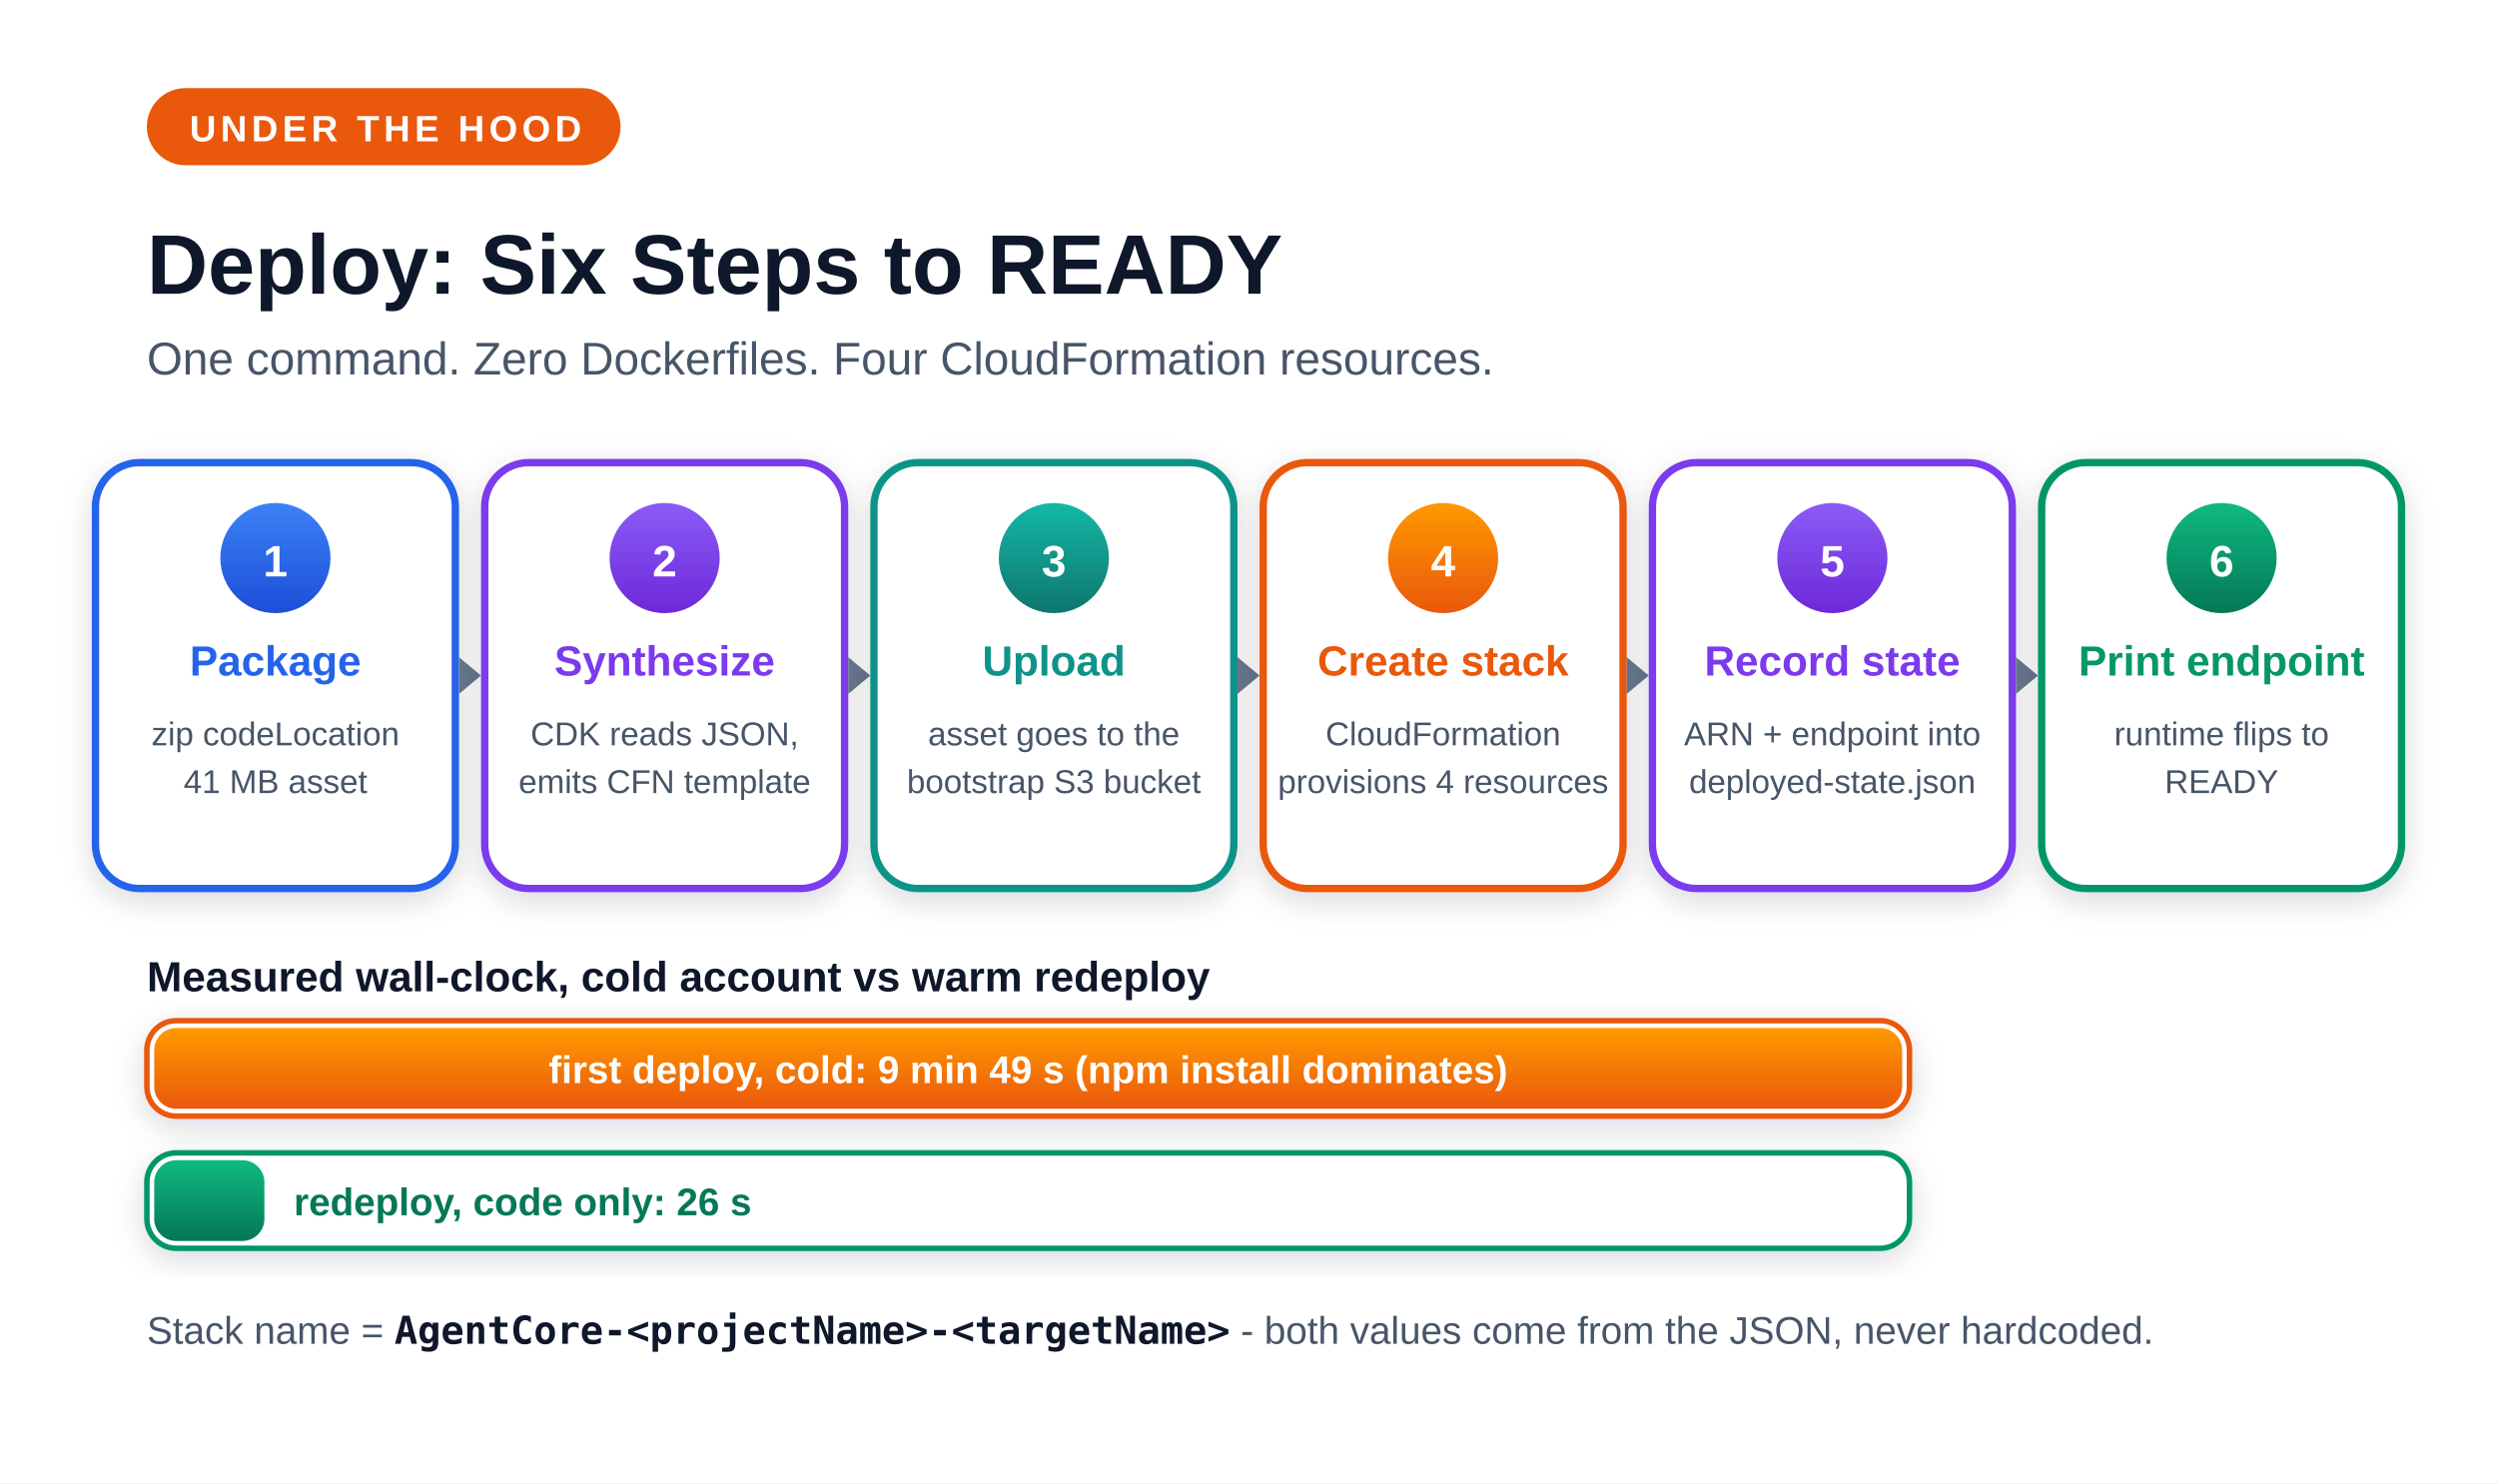
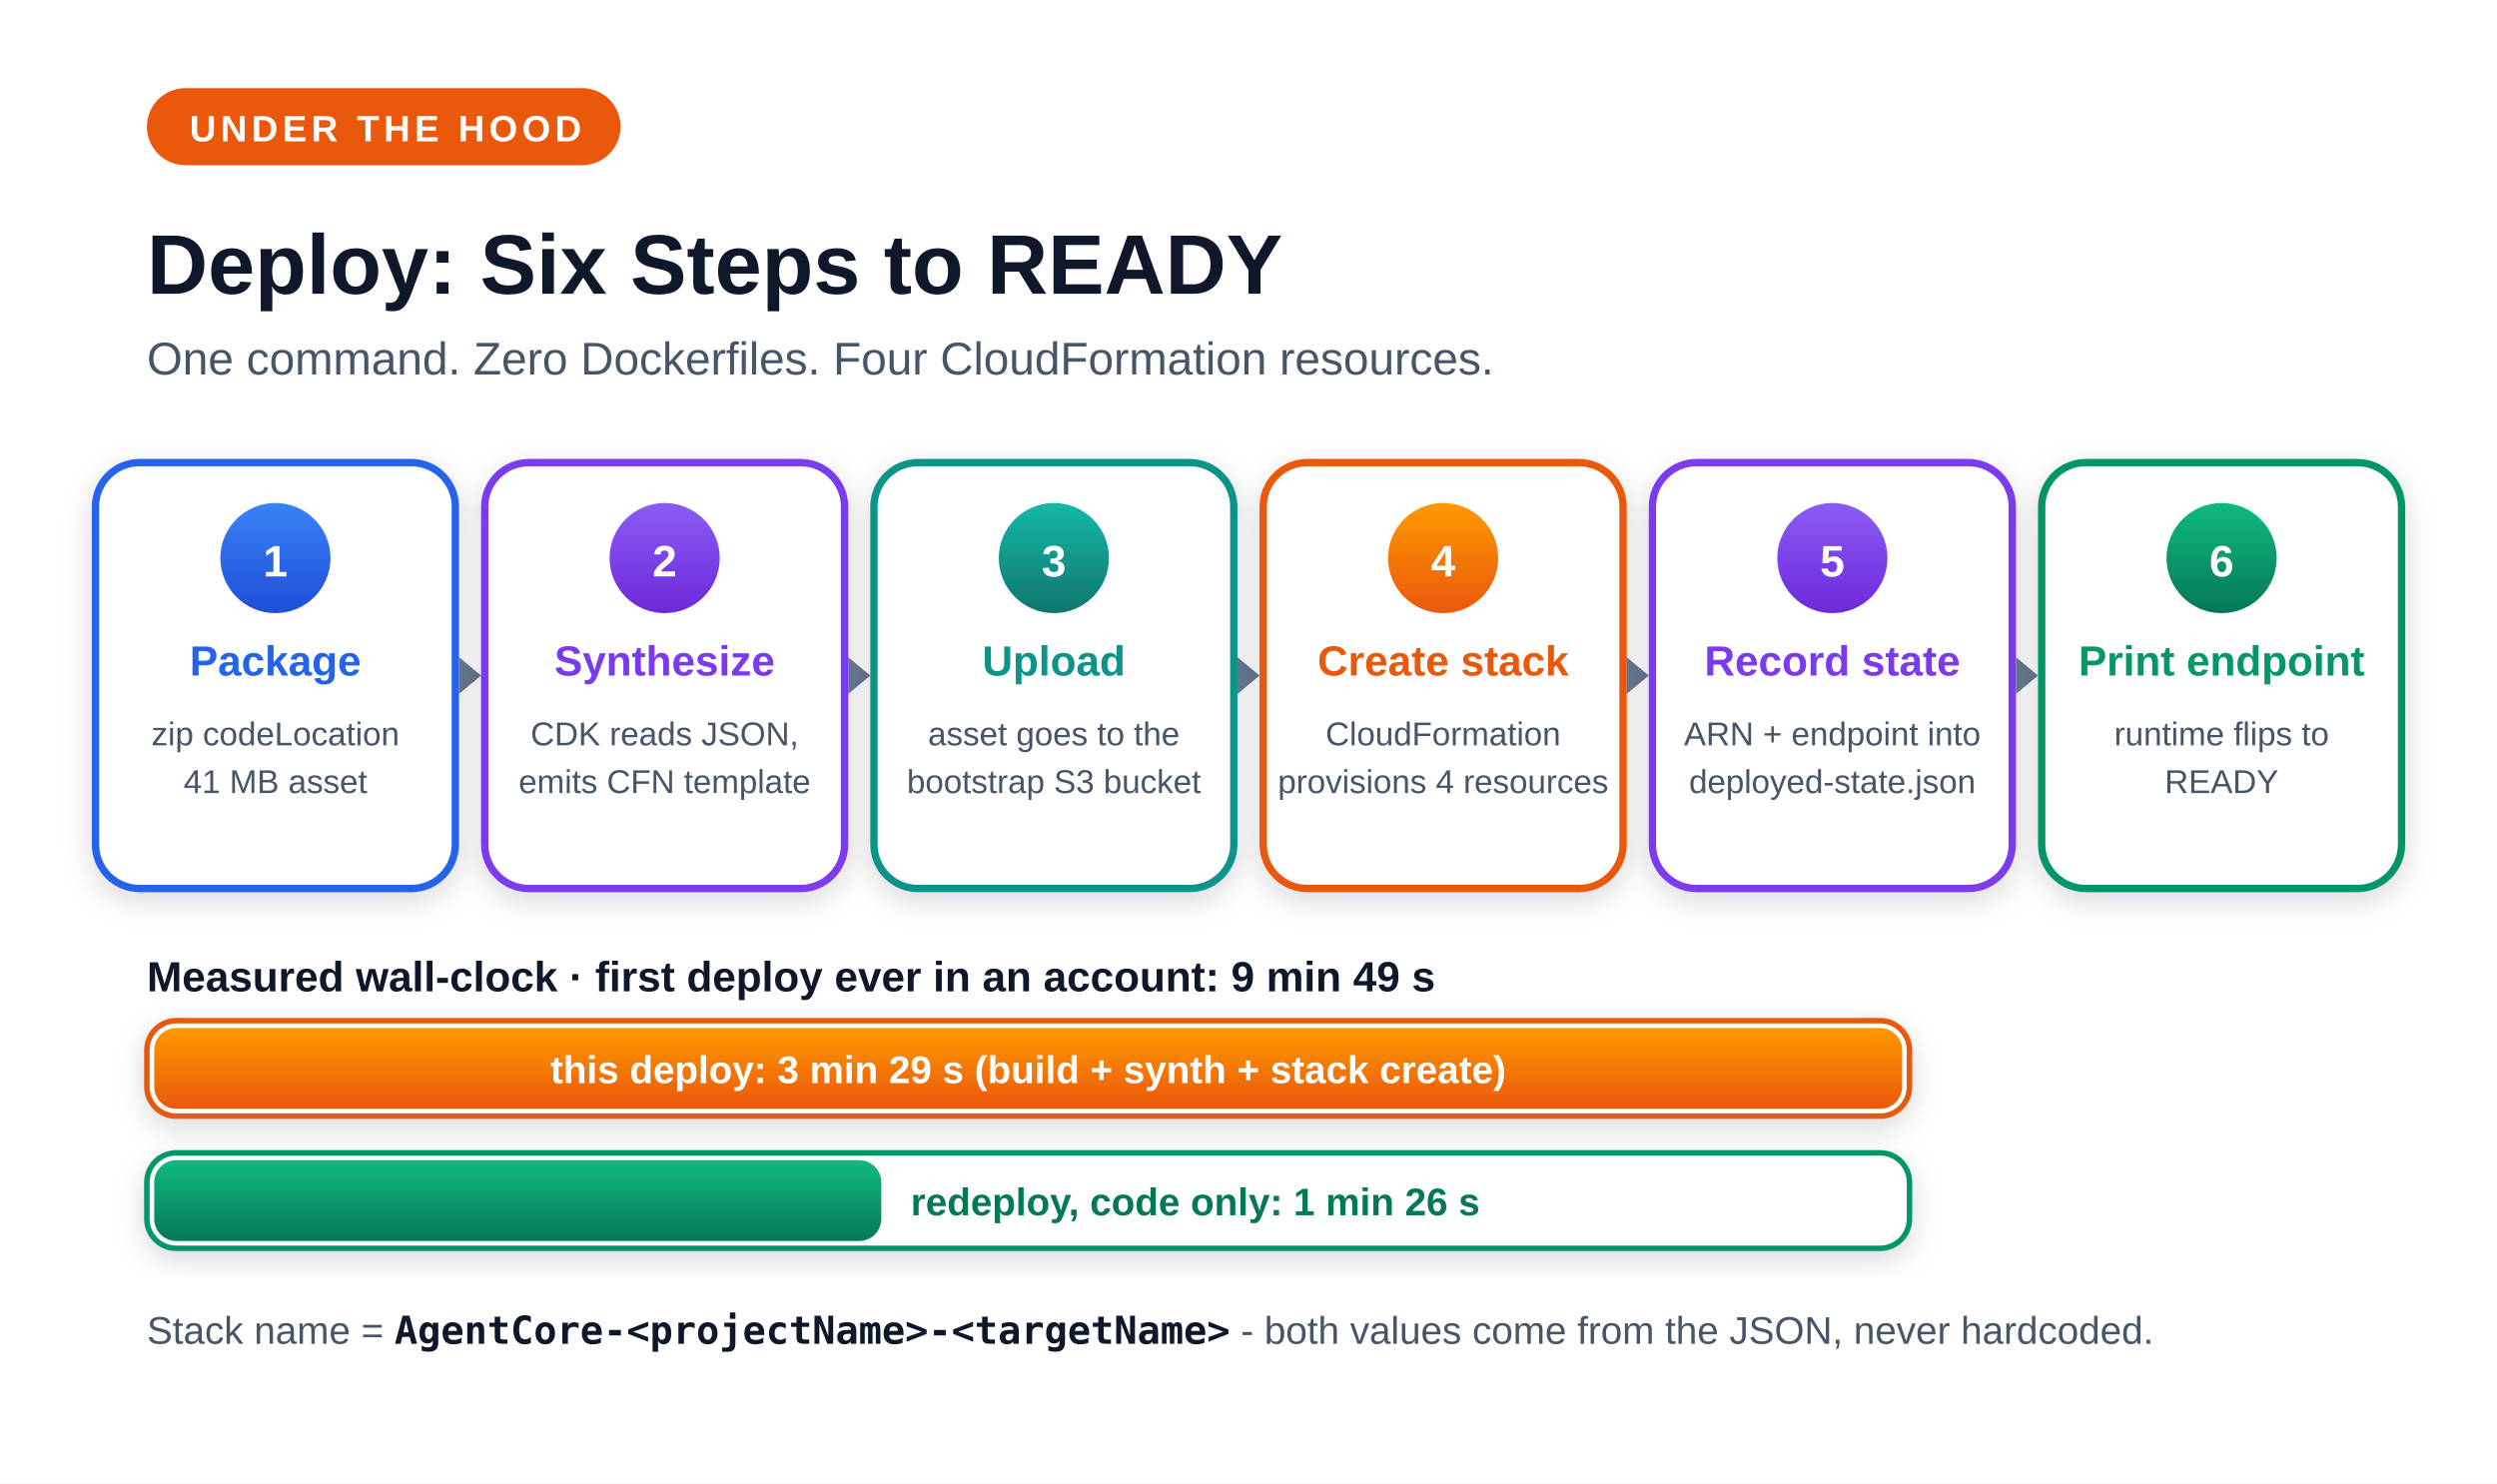
<svg xmlns="http://www.w3.org/2000/svg" viewBox="0 0 680 404" width="680">
  <rect width="680" height="404" fill="white" />
  <defs>
    <filter id="ds" x="-30%" y="-30%" width="160%" height="160%">
      <feDropShadow dx="0" dy="2.5" stdDeviation="4" flood-color="#0F172A" flood-opacity="0.15" />
    </filter>
    <linearGradient id="g-blue" x1="0" y1="0" x2="0" y2="1">
      <stop offset="0" stop-color="#3B82F6" />
      <stop offset="1" stop-color="#1D4ED8" />
    </linearGradient>
    <linearGradient id="g-purple" x1="0" y1="0" x2="0" y2="1">
      <stop offset="0" stop-color="#8B5CF6" />
      <stop offset="1" stop-color="#6D28D9" />
    </linearGradient>
    <linearGradient id="g-orange" x1="0" y1="0" x2="0" y2="1">
      <stop offset="0" stop-color="#FF9900" />
      <stop offset="1" stop-color="#EA580C" />
    </linearGradient>
    <linearGradient id="g-green" x1="0" y1="0" x2="0" y2="1">
      <stop offset="0" stop-color="#10B981" />
      <stop offset="1" stop-color="#047857" />
    </linearGradient>
    <linearGradient id="g-red" x1="0" y1="0" x2="0" y2="1">
      <stop offset="0" stop-color="#F43F5E" />
      <stop offset="1" stop-color="#BE123C" />
    </linearGradient>
    <linearGradient id="g-teal" x1="0" y1="0" x2="0" y2="1">
      <stop offset="0" stop-color="#14B8A6" />
      <stop offset="1" stop-color="#0F766E" />
    </linearGradient>
    <linearGradient id="g-ink" x1="0" y1="0" x2="1" y2="0">
      <stop offset="0" stop-color="#0F172A" />
      <stop offset="1" stop-color="#1E3A8A" />
    </linearGradient>
    <linearGradient id="g-ribbon" x1="0" y1="0" x2="1" y2="0">
      <stop offset="0" stop-color="#2563EB" />
      <stop offset="0.35" stop-color="#0D9488" />
      <stop offset="0.65" stop-color="#EA580C" />
      <stop offset="1" stop-color="#E11D48" />
    </linearGradient>
  </defs>
  <rect x="40" y="24" width="129" height="21" rx="10.5" fill="#EA580C" />
  <text x="105" y="38.5" text-anchor="middle" font-family="'Helvetica Neue', 'PingFang SC', Arial, sans-serif" font-size="10" font-weight="700" letter-spacing="1.2" fill="white">UNDER THE HOOD</text>
  <text x="40" y="80" font-family="'Helvetica Neue', 'PingFang SC', Arial, sans-serif" font-size="23" font-weight="800" fill="#0F172A">Deploy: Six Steps to READY</text>
  <text x="40" y="102" font-family="'Helvetica Neue', 'PingFang SC', Arial, sans-serif" font-size="12.5" fill="#475569">One command. Zero Dockerfiles. Four CloudFormation resources.</text>
  <rect x="26" y="126" width="98" height="116" rx="12" fill="white" stroke="#2563EB" stroke-width="2" filter="url(#ds)" />
  <circle cx="75.0" cy="152" r="15" fill="url(#g-blue)" />
  <text x="75.0" y="157" text-anchor="middle" font-family="'Helvetica Neue', 'PingFang SC', Arial, sans-serif" font-size="12" font-weight="800" fill="white">1</text>
  <text x="75.0" y="184" text-anchor="middle" font-family="'Helvetica Neue', 'PingFang SC', Arial, sans-serif" font-size="11.5" font-weight="800" fill="#2563EB">Package</text>
  <text x="75.0" y="203" text-anchor="middle" font-family="'Helvetica Neue', 'PingFang SC', Arial, sans-serif" font-size="9" fill="#475569">zip codeLocation</text>
  <text x="75.0" y="216" text-anchor="middle" font-family="'Helvetica Neue', 'PingFang SC', Arial, sans-serif" font-size="9" fill="#475569">41 MB asset</text>
  <path d="M 125 179.0 L 131 184.0 L 125 189.0 Z" fill="#64748B" />
  <rect x="132" y="126" width="98" height="116" rx="12" fill="white" stroke="#7C3AED" stroke-width="2" filter="url(#ds)" />
  <circle cx="181.0" cy="152" r="15" fill="url(#g-purple)" />
  <text x="181.0" y="157" text-anchor="middle" font-family="'Helvetica Neue', 'PingFang SC', Arial, sans-serif" font-size="12" font-weight="800" fill="white">2</text>
  <text x="181.0" y="184" text-anchor="middle" font-family="'Helvetica Neue', 'PingFang SC', Arial, sans-serif" font-size="11.5" font-weight="800" fill="#7C3AED">Synthesize</text>
  <text x="181.0" y="203" text-anchor="middle" font-family="'Helvetica Neue', 'PingFang SC', Arial, sans-serif" font-size="9" fill="#475569">CDK reads JSON,</text>
  <text x="181.0" y="216" text-anchor="middle" font-family="'Helvetica Neue', 'PingFang SC', Arial, sans-serif" font-size="9" fill="#475569">emits CFN template</text>
  <path d="M 231 179.0 L 237 184.0 L 231 189.0 Z" fill="#64748B" />
  <rect x="238" y="126" width="98" height="116" rx="12" fill="white" stroke="#0D9488" stroke-width="2" filter="url(#ds)" />
  <circle cx="287.0" cy="152" r="15" fill="url(#g-teal)" />
  <text x="287.0" y="157" text-anchor="middle" font-family="'Helvetica Neue', 'PingFang SC', Arial, sans-serif" font-size="12" font-weight="800" fill="white">3</text>
  <text x="287.0" y="184" text-anchor="middle" font-family="'Helvetica Neue', 'PingFang SC', Arial, sans-serif" font-size="11.5" font-weight="800" fill="#0D9488">Upload</text>
  <text x="287.0" y="203" text-anchor="middle" font-family="'Helvetica Neue', 'PingFang SC', Arial, sans-serif" font-size="9" fill="#475569">asset goes to the</text>
  <text x="287.0" y="216" text-anchor="middle" font-family="'Helvetica Neue', 'PingFang SC', Arial, sans-serif" font-size="9" fill="#475569">bootstrap S3 bucket</text>
  <path d="M 337 179.0 L 343 184.0 L 337 189.0 Z" fill="#64748B" />
  <rect x="344" y="126" width="98" height="116" rx="12" fill="white" stroke="#EA580C" stroke-width="2" filter="url(#ds)" />
  <circle cx="393.0" cy="152" r="15" fill="url(#g-orange)" />
  <text x="393.0" y="157" text-anchor="middle" font-family="'Helvetica Neue', 'PingFang SC', Arial, sans-serif" font-size="12" font-weight="800" fill="white">4</text>
  <text x="393.0" y="184" text-anchor="middle" font-family="'Helvetica Neue', 'PingFang SC', Arial, sans-serif" font-size="11.5" font-weight="800" fill="#EA580C">Create stack</text>
  <text x="393.0" y="203" text-anchor="middle" font-family="'Helvetica Neue', 'PingFang SC', Arial, sans-serif" font-size="9" fill="#475569">CloudFormation</text>
  <text x="393.0" y="216" text-anchor="middle" font-family="'Helvetica Neue', 'PingFang SC', Arial, sans-serif" font-size="9" fill="#475569">provisions 4 resources</text>
  <path d="M 443 179.0 L 449 184.0 L 443 189.0 Z" fill="#64748B" />
  <rect x="450" y="126" width="98" height="116" rx="12" fill="white" stroke="#7C3AED" stroke-width="2" filter="url(#ds)" />
  <circle cx="499.0" cy="152" r="15" fill="url(#g-purple)" />
  <text x="499.0" y="157" text-anchor="middle" font-family="'Helvetica Neue', 'PingFang SC', Arial, sans-serif" font-size="12" font-weight="800" fill="white">5</text>
  <text x="499.0" y="184" text-anchor="middle" font-family="'Helvetica Neue', 'PingFang SC', Arial, sans-serif" font-size="11.5" font-weight="800" fill="#7C3AED">Record state</text>
  <text x="499.0" y="203" text-anchor="middle" font-family="'Helvetica Neue', 'PingFang SC', Arial, sans-serif" font-size="9" fill="#475569">ARN + endpoint into</text>
  <text x="499.0" y="216" text-anchor="middle" font-family="'Helvetica Neue', 'PingFang SC', Arial, sans-serif" font-size="9" fill="#475569">deployed-state.json</text>
  <path d="M 549 179.0 L 555 184.0 L 549 189.0 Z" fill="#64748B" />
  <rect x="556" y="126" width="98" height="116" rx="12" fill="white" stroke="#059669" stroke-width="2" filter="url(#ds)" />
  <circle cx="605.0" cy="152" r="15" fill="url(#g-green)" />
  <text x="605.0" y="157" text-anchor="middle" font-family="'Helvetica Neue', 'PingFang SC', Arial, sans-serif" font-size="12" font-weight="800" fill="white">6</text>
  <text x="605.0" y="184" text-anchor="middle" font-family="'Helvetica Neue', 'PingFang SC', Arial, sans-serif" font-size="11.5" font-weight="800" fill="#059669">Print endpoint</text>
  <text x="605.0" y="203" text-anchor="middle" font-family="'Helvetica Neue', 'PingFang SC', Arial, sans-serif" font-size="9" fill="#475569">runtime flips to</text>
  <text x="605.0" y="216" text-anchor="middle" font-family="'Helvetica Neue', 'PingFang SC', Arial, sans-serif" font-size="9" fill="#475569">READY</text>
-   <text x="40" y="270" font-family="'Helvetica Neue', 'PingFang SC', Arial, sans-serif" font-size="11.5" font-weight="700" fill="#0F172A">Measured wall-clock, cold account vs warm redeploy</text>
+   <text x="40" y="270" font-family="'Helvetica Neue', 'PingFang SC', Arial, sans-serif" font-size="11.5" font-weight="700" fill="#0F172A">Measured wall-clock · first deploy ever in an account: 9 min 49 s</text>
  <rect x="40" y="278" width="480" height="26" rx="8" fill="white" stroke="#EA580C" stroke-width="1.5" filter="url(#ds)" />
  <rect x="42" y="280" width="476" height="22" rx="6" fill="url(#g-orange)" />
-   <text x="280.0" y="295" text-anchor="middle" font-family="'Helvetica Neue', 'PingFang SC', Arial, sans-serif" font-size="10.5" font-weight="700" fill="white">first deploy, cold: 9 min 49 s (npm install dominates)</text>
+   <text x="280.0" y="295" text-anchor="middle" font-family="'Helvetica Neue', 'PingFang SC', Arial, sans-serif" font-size="10.5" font-weight="700" fill="white">this deploy: 3 min 29 s (build + synth + stack create)</text>
  <rect x="40" y="314" width="480" height="26" rx="8" fill="white" stroke="#059669" stroke-width="1.5" filter="url(#ds)" />
-   <rect x="42" y="316" width="30" height="22" rx="6" fill="url(#g-green)" />
-   <text x="80" y="331" font-family="'Helvetica Neue', 'PingFang SC', Arial, sans-serif" font-size="10.5" font-weight="700" fill="#047857">redeploy, code only: 26 s</text>
+   <rect x="42" y="316" width="198" height="22" rx="6" fill="url(#g-green)" />
+   <text x="248" y="331" font-family="'Helvetica Neue', 'PingFang SC', Arial, sans-serif" font-size="10.5" font-weight="700" fill="#047857">redeploy, code only: 1 min 26 s</text>
  <text x="40" y="366" font-family="'Helvetica Neue', 'PingFang SC', Arial, sans-serif" font-size="10.5" fill="#475569">Stack name = <tspan font-family="'SF Mono', Menlo, Consolas, monospace" font-weight="700" fill="#0F172A">AgentCore-&lt;projectName&gt;-&lt;targetName&gt;</tspan> - both values come from the JSON, never hardcoded.</text>
</svg>
